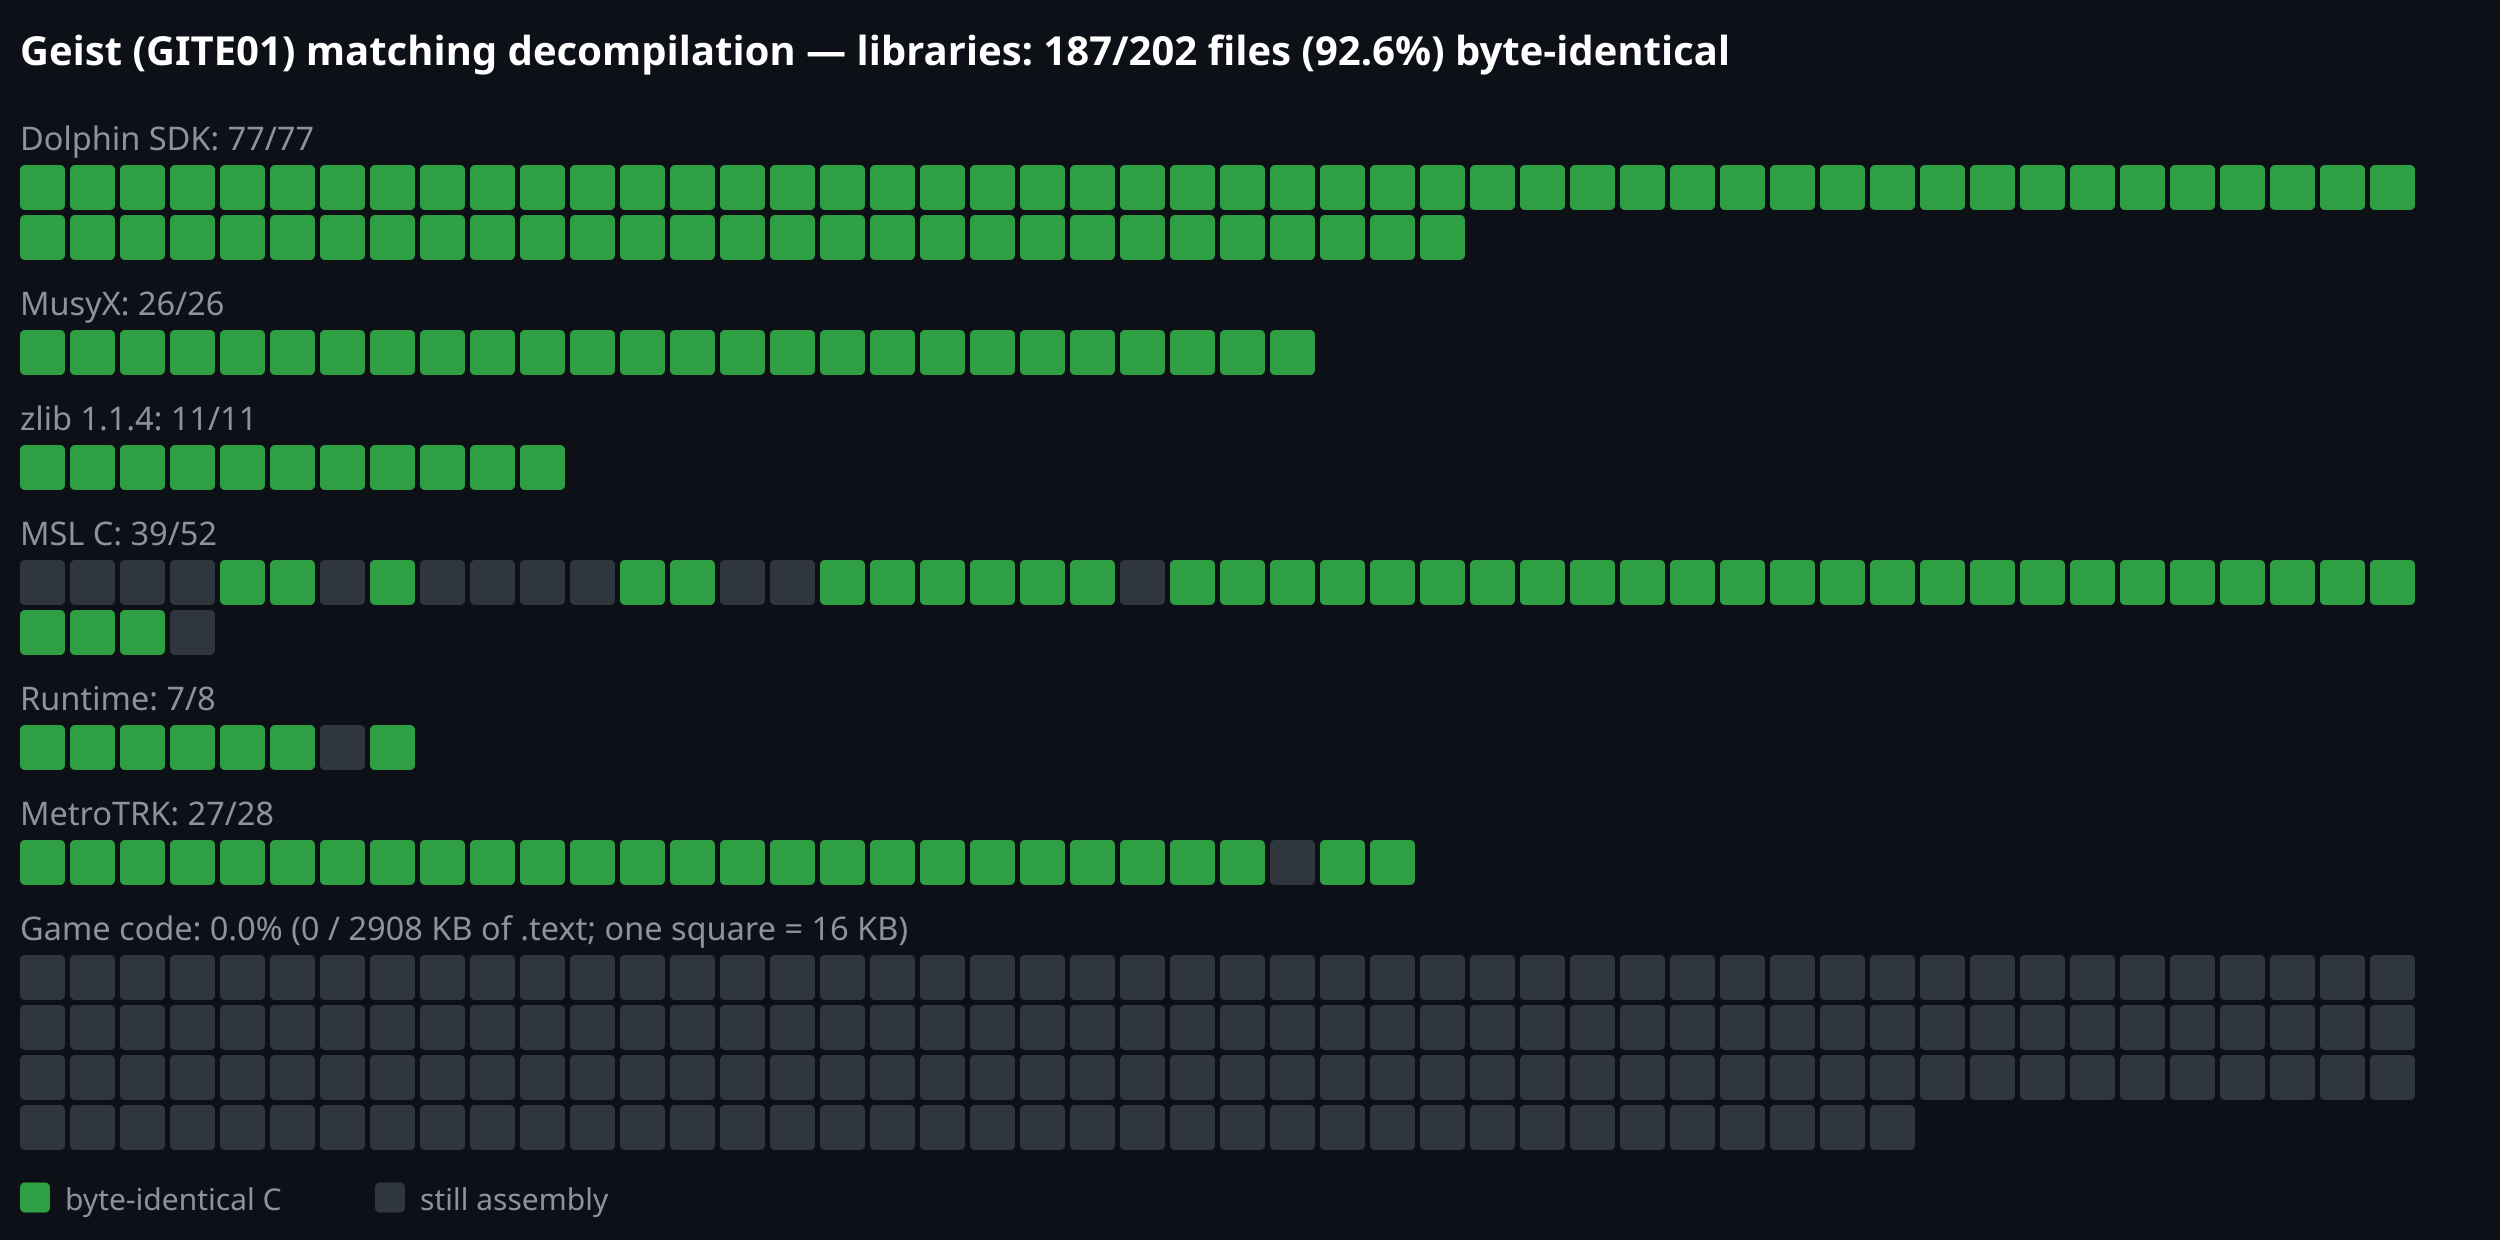
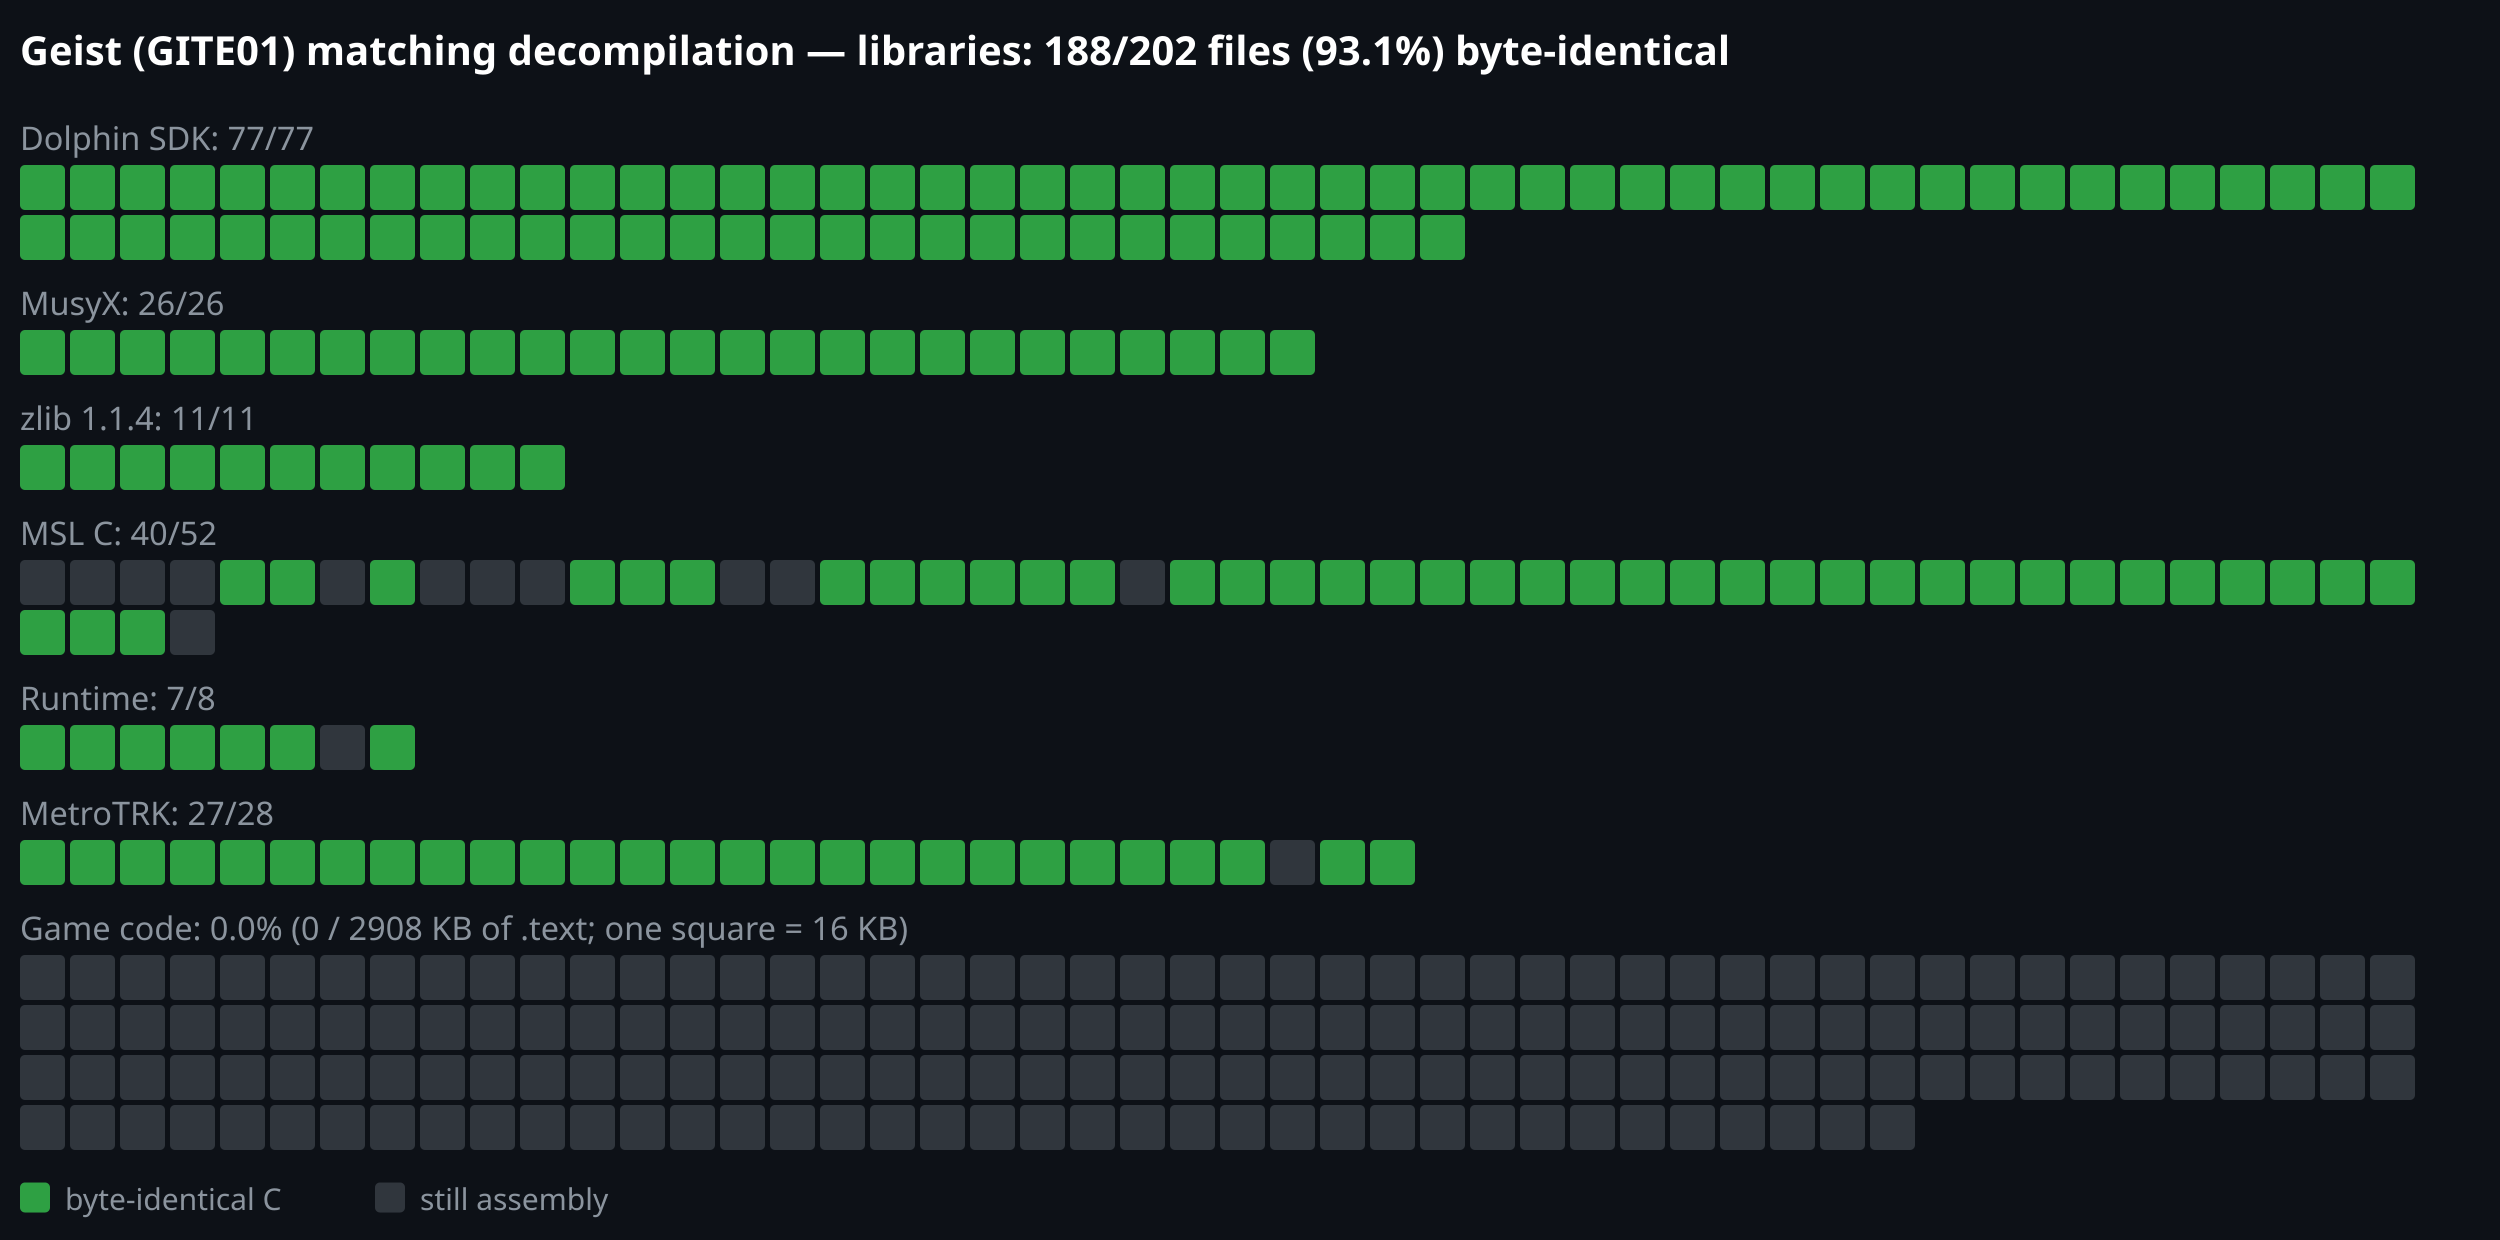
<svg xmlns="http://www.w3.org/2000/svg" viewBox="0 0 1000 496" width="1000" height="496">
  <rect width="1000" height="496" fill="#0d1117" />
-   <text x="8" y="26" font-family="sans-serif" font-size="16" font-weight="bold" fill="#ffffff">Geist (GITE01) matching decompilation — libraries: 187/202 files (92.6%) byte-identical</text>
+   <text x="8" y="26" font-family="sans-serif" font-size="16" font-weight="bold" fill="#ffffff">Geist (GITE01) matching decompilation — libraries: 188/202 files (93.1%) byte-identical</text>
  <text x="8" y="60" font-family="sans-serif" font-size="13" font-weight="normal" fill="#8b949e">Dolphin SDK: 77/77</text>
  <rect x="8" y="66" width="18" height="18" rx="2" fill="#2ea043" />
  <rect x="28" y="66" width="18" height="18" rx="2" fill="#2ea043" />
  <rect x="48" y="66" width="18" height="18" rx="2" fill="#2ea043" />
  <rect x="68" y="66" width="18" height="18" rx="2" fill="#2ea043" />
  <rect x="88" y="66" width="18" height="18" rx="2" fill="#2ea043" />
  <rect x="108" y="66" width="18" height="18" rx="2" fill="#2ea043" />
  <rect x="128" y="66" width="18" height="18" rx="2" fill="#2ea043" />
  <rect x="148" y="66" width="18" height="18" rx="2" fill="#2ea043" />
  <rect x="168" y="66" width="18" height="18" rx="2" fill="#2ea043" />
  <rect x="188" y="66" width="18" height="18" rx="2" fill="#2ea043" />
  <rect x="208" y="66" width="18" height="18" rx="2" fill="#2ea043" />
  <rect x="228" y="66" width="18" height="18" rx="2" fill="#2ea043" />
  <rect x="248" y="66" width="18" height="18" rx="2" fill="#2ea043" />
  <rect x="268" y="66" width="18" height="18" rx="2" fill="#2ea043" />
  <rect x="288" y="66" width="18" height="18" rx="2" fill="#2ea043" />
  <rect x="308" y="66" width="18" height="18" rx="2" fill="#2ea043" />
  <rect x="328" y="66" width="18" height="18" rx="2" fill="#2ea043" />
  <rect x="348" y="66" width="18" height="18" rx="2" fill="#2ea043" />
  <rect x="368" y="66" width="18" height="18" rx="2" fill="#2ea043" />
  <rect x="388" y="66" width="18" height="18" rx="2" fill="#2ea043" />
  <rect x="408" y="66" width="18" height="18" rx="2" fill="#2ea043" />
  <rect x="428" y="66" width="18" height="18" rx="2" fill="#2ea043" />
  <rect x="448" y="66" width="18" height="18" rx="2" fill="#2ea043" />
  <rect x="468" y="66" width="18" height="18" rx="2" fill="#2ea043" />
  <rect x="488" y="66" width="18" height="18" rx="2" fill="#2ea043" />
  <rect x="508" y="66" width="18" height="18" rx="2" fill="#2ea043" />
  <rect x="528" y="66" width="18" height="18" rx="2" fill="#2ea043" />
  <rect x="548" y="66" width="18" height="18" rx="2" fill="#2ea043" />
  <rect x="568" y="66" width="18" height="18" rx="2" fill="#2ea043" />
  <rect x="588" y="66" width="18" height="18" rx="2" fill="#2ea043" />
  <rect x="608" y="66" width="18" height="18" rx="2" fill="#2ea043" />
  <rect x="628" y="66" width="18" height="18" rx="2" fill="#2ea043" />
  <rect x="648" y="66" width="18" height="18" rx="2" fill="#2ea043" />
  <rect x="668" y="66" width="18" height="18" rx="2" fill="#2ea043" />
  <rect x="688" y="66" width="18" height="18" rx="2" fill="#2ea043" />
  <rect x="708" y="66" width="18" height="18" rx="2" fill="#2ea043" />
  <rect x="728" y="66" width="18" height="18" rx="2" fill="#2ea043" />
  <rect x="748" y="66" width="18" height="18" rx="2" fill="#2ea043" />
  <rect x="768" y="66" width="18" height="18" rx="2" fill="#2ea043" />
  <rect x="788" y="66" width="18" height="18" rx="2" fill="#2ea043" />
  <rect x="808" y="66" width="18" height="18" rx="2" fill="#2ea043" />
  <rect x="828" y="66" width="18" height="18" rx="2" fill="#2ea043" />
  <rect x="848" y="66" width="18" height="18" rx="2" fill="#2ea043" />
  <rect x="868" y="66" width="18" height="18" rx="2" fill="#2ea043" />
  <rect x="888" y="66" width="18" height="18" rx="2" fill="#2ea043" />
  <rect x="908" y="66" width="18" height="18" rx="2" fill="#2ea043" />
  <rect x="928" y="66" width="18" height="18" rx="2" fill="#2ea043" />
  <rect x="948" y="66" width="18" height="18" rx="2" fill="#2ea043" />
  <rect x="8" y="86" width="18" height="18" rx="2" fill="#2ea043" />
  <rect x="28" y="86" width="18" height="18" rx="2" fill="#2ea043" />
  <rect x="48" y="86" width="18" height="18" rx="2" fill="#2ea043" />
  <rect x="68" y="86" width="18" height="18" rx="2" fill="#2ea043" />
  <rect x="88" y="86" width="18" height="18" rx="2" fill="#2ea043" />
  <rect x="108" y="86" width="18" height="18" rx="2" fill="#2ea043" />
  <rect x="128" y="86" width="18" height="18" rx="2" fill="#2ea043" />
  <rect x="148" y="86" width="18" height="18" rx="2" fill="#2ea043" />
  <rect x="168" y="86" width="18" height="18" rx="2" fill="#2ea043" />
  <rect x="188" y="86" width="18" height="18" rx="2" fill="#2ea043" />
  <rect x="208" y="86" width="18" height="18" rx="2" fill="#2ea043" />
  <rect x="228" y="86" width="18" height="18" rx="2" fill="#2ea043" />
  <rect x="248" y="86" width="18" height="18" rx="2" fill="#2ea043" />
  <rect x="268" y="86" width="18" height="18" rx="2" fill="#2ea043" />
  <rect x="288" y="86" width="18" height="18" rx="2" fill="#2ea043" />
  <rect x="308" y="86" width="18" height="18" rx="2" fill="#2ea043" />
  <rect x="328" y="86" width="18" height="18" rx="2" fill="#2ea043" />
  <rect x="348" y="86" width="18" height="18" rx="2" fill="#2ea043" />
  <rect x="368" y="86" width="18" height="18" rx="2" fill="#2ea043" />
  <rect x="388" y="86" width="18" height="18" rx="2" fill="#2ea043" />
  <rect x="408" y="86" width="18" height="18" rx="2" fill="#2ea043" />
  <rect x="428" y="86" width="18" height="18" rx="2" fill="#2ea043" />
  <rect x="448" y="86" width="18" height="18" rx="2" fill="#2ea043" />
  <rect x="468" y="86" width="18" height="18" rx="2" fill="#2ea043" />
  <rect x="488" y="86" width="18" height="18" rx="2" fill="#2ea043" />
  <rect x="508" y="86" width="18" height="18" rx="2" fill="#2ea043" />
  <rect x="528" y="86" width="18" height="18" rx="2" fill="#2ea043" />
  <rect x="548" y="86" width="18" height="18" rx="2" fill="#2ea043" />
  <rect x="568" y="86" width="18" height="18" rx="2" fill="#2ea043" />
  <text x="8" y="126" font-family="sans-serif" font-size="13" font-weight="normal" fill="#8b949e">MusyX: 26/26</text>
  <rect x="8" y="132" width="18" height="18" rx="2" fill="#2ea043" />
  <rect x="28" y="132" width="18" height="18" rx="2" fill="#2ea043" />
  <rect x="48" y="132" width="18" height="18" rx="2" fill="#2ea043" />
  <rect x="68" y="132" width="18" height="18" rx="2" fill="#2ea043" />
  <rect x="88" y="132" width="18" height="18" rx="2" fill="#2ea043" />
  <rect x="108" y="132" width="18" height="18" rx="2" fill="#2ea043" />
  <rect x="128" y="132" width="18" height="18" rx="2" fill="#2ea043" />
  <rect x="148" y="132" width="18" height="18" rx="2" fill="#2ea043" />
  <rect x="168" y="132" width="18" height="18" rx="2" fill="#2ea043" />
  <rect x="188" y="132" width="18" height="18" rx="2" fill="#2ea043" />
  <rect x="208" y="132" width="18" height="18" rx="2" fill="#2ea043" />
  <rect x="228" y="132" width="18" height="18" rx="2" fill="#2ea043" />
  <rect x="248" y="132" width="18" height="18" rx="2" fill="#2ea043" />
  <rect x="268" y="132" width="18" height="18" rx="2" fill="#2ea043" />
  <rect x="288" y="132" width="18" height="18" rx="2" fill="#2ea043" />
  <rect x="308" y="132" width="18" height="18" rx="2" fill="#2ea043" />
  <rect x="328" y="132" width="18" height="18" rx="2" fill="#2ea043" />
  <rect x="348" y="132" width="18" height="18" rx="2" fill="#2ea043" />
  <rect x="368" y="132" width="18" height="18" rx="2" fill="#2ea043" />
  <rect x="388" y="132" width="18" height="18" rx="2" fill="#2ea043" />
  <rect x="408" y="132" width="18" height="18" rx="2" fill="#2ea043" />
  <rect x="428" y="132" width="18" height="18" rx="2" fill="#2ea043" />
  <rect x="448" y="132" width="18" height="18" rx="2" fill="#2ea043" />
  <rect x="468" y="132" width="18" height="18" rx="2" fill="#2ea043" />
  <rect x="488" y="132" width="18" height="18" rx="2" fill="#2ea043" />
  <rect x="508" y="132" width="18" height="18" rx="2" fill="#2ea043" />
  <text x="8" y="172" font-family="sans-serif" font-size="13" font-weight="normal" fill="#8b949e">zlib 1.1.4: 11/11</text>
  <rect x="8" y="178" width="18" height="18" rx="2" fill="#2ea043" />
  <rect x="28" y="178" width="18" height="18" rx="2" fill="#2ea043" />
  <rect x="48" y="178" width="18" height="18" rx="2" fill="#2ea043" />
  <rect x="68" y="178" width="18" height="18" rx="2" fill="#2ea043" />
  <rect x="88" y="178" width="18" height="18" rx="2" fill="#2ea043" />
  <rect x="108" y="178" width="18" height="18" rx="2" fill="#2ea043" />
  <rect x="128" y="178" width="18" height="18" rx="2" fill="#2ea043" />
  <rect x="148" y="178" width="18" height="18" rx="2" fill="#2ea043" />
  <rect x="168" y="178" width="18" height="18" rx="2" fill="#2ea043" />
  <rect x="188" y="178" width="18" height="18" rx="2" fill="#2ea043" />
  <rect x="208" y="178" width="18" height="18" rx="2" fill="#2ea043" />
-   <text x="8" y="218" font-family="sans-serif" font-size="13" font-weight="normal" fill="#8b949e">MSL C: 39/52</text>
+   <text x="8" y="218" font-family="sans-serif" font-size="13" font-weight="normal" fill="#8b949e">MSL C: 40/52</text>
  <rect x="8" y="224" width="18" height="18" rx="2" fill="#30363d" />
  <rect x="28" y="224" width="18" height="18" rx="2" fill="#30363d" />
  <rect x="48" y="224" width="18" height="18" rx="2" fill="#30363d" />
  <rect x="68" y="224" width="18" height="18" rx="2" fill="#30363d" />
  <rect x="88" y="224" width="18" height="18" rx="2" fill="#2ea043" />
  <rect x="108" y="224" width="18" height="18" rx="2" fill="#2ea043" />
  <rect x="128" y="224" width="18" height="18" rx="2" fill="#30363d" />
  <rect x="148" y="224" width="18" height="18" rx="2" fill="#2ea043" />
  <rect x="168" y="224" width="18" height="18" rx="2" fill="#30363d" />
  <rect x="188" y="224" width="18" height="18" rx="2" fill="#30363d" />
  <rect x="208" y="224" width="18" height="18" rx="2" fill="#30363d" />
-   <rect x="228" y="224" width="18" height="18" rx="2" fill="#30363d" />
+   <rect x="228" y="224" width="18" height="18" rx="2" fill="#2ea043" />
  <rect x="248" y="224" width="18" height="18" rx="2" fill="#2ea043" />
  <rect x="268" y="224" width="18" height="18" rx="2" fill="#2ea043" />
  <rect x="288" y="224" width="18" height="18" rx="2" fill="#30363d" />
  <rect x="308" y="224" width="18" height="18" rx="2" fill="#30363d" />
  <rect x="328" y="224" width="18" height="18" rx="2" fill="#2ea043" />
  <rect x="348" y="224" width="18" height="18" rx="2" fill="#2ea043" />
  <rect x="368" y="224" width="18" height="18" rx="2" fill="#2ea043" />
  <rect x="388" y="224" width="18" height="18" rx="2" fill="#2ea043" />
  <rect x="408" y="224" width="18" height="18" rx="2" fill="#2ea043" />
  <rect x="428" y="224" width="18" height="18" rx="2" fill="#2ea043" />
  <rect x="448" y="224" width="18" height="18" rx="2" fill="#30363d" />
  <rect x="468" y="224" width="18" height="18" rx="2" fill="#2ea043" />
  <rect x="488" y="224" width="18" height="18" rx="2" fill="#2ea043" />
  <rect x="508" y="224" width="18" height="18" rx="2" fill="#2ea043" />
  <rect x="528" y="224" width="18" height="18" rx="2" fill="#2ea043" />
  <rect x="548" y="224" width="18" height="18" rx="2" fill="#2ea043" />
  <rect x="568" y="224" width="18" height="18" rx="2" fill="#2ea043" />
  <rect x="588" y="224" width="18" height="18" rx="2" fill="#2ea043" />
  <rect x="608" y="224" width="18" height="18" rx="2" fill="#2ea043" />
  <rect x="628" y="224" width="18" height="18" rx="2" fill="#2ea043" />
  <rect x="648" y="224" width="18" height="18" rx="2" fill="#2ea043" />
  <rect x="668" y="224" width="18" height="18" rx="2" fill="#2ea043" />
  <rect x="688" y="224" width="18" height="18" rx="2" fill="#2ea043" />
  <rect x="708" y="224" width="18" height="18" rx="2" fill="#2ea043" />
  <rect x="728" y="224" width="18" height="18" rx="2" fill="#2ea043" />
  <rect x="748" y="224" width="18" height="18" rx="2" fill="#2ea043" />
  <rect x="768" y="224" width="18" height="18" rx="2" fill="#2ea043" />
  <rect x="788" y="224" width="18" height="18" rx="2" fill="#2ea043" />
  <rect x="808" y="224" width="18" height="18" rx="2" fill="#2ea043" />
  <rect x="828" y="224" width="18" height="18" rx="2" fill="#2ea043" />
  <rect x="848" y="224" width="18" height="18" rx="2" fill="#2ea043" />
  <rect x="868" y="224" width="18" height="18" rx="2" fill="#2ea043" />
  <rect x="888" y="224" width="18" height="18" rx="2" fill="#2ea043" />
  <rect x="908" y="224" width="18" height="18" rx="2" fill="#2ea043" />
  <rect x="928" y="224" width="18" height="18" rx="2" fill="#2ea043" />
  <rect x="948" y="224" width="18" height="18" rx="2" fill="#2ea043" />
  <rect x="8" y="244" width="18" height="18" rx="2" fill="#2ea043" />
  <rect x="28" y="244" width="18" height="18" rx="2" fill="#2ea043" />
  <rect x="48" y="244" width="18" height="18" rx="2" fill="#2ea043" />
  <rect x="68" y="244" width="18" height="18" rx="2" fill="#30363d" />
  <text x="8" y="284" font-family="sans-serif" font-size="13" font-weight="normal" fill="#8b949e">Runtime: 7/8</text>
  <rect x="8" y="290" width="18" height="18" rx="2" fill="#2ea043" />
  <rect x="28" y="290" width="18" height="18" rx="2" fill="#2ea043" />
  <rect x="48" y="290" width="18" height="18" rx="2" fill="#2ea043" />
  <rect x="68" y="290" width="18" height="18" rx="2" fill="#2ea043" />
  <rect x="88" y="290" width="18" height="18" rx="2" fill="#2ea043" />
  <rect x="108" y="290" width="18" height="18" rx="2" fill="#2ea043" />
  <rect x="128" y="290" width="18" height="18" rx="2" fill="#30363d" />
  <rect x="148" y="290" width="18" height="18" rx="2" fill="#2ea043" />
  <text x="8" y="330" font-family="sans-serif" font-size="13" font-weight="normal" fill="#8b949e">MetroTRK: 27/28</text>
  <rect x="8" y="336" width="18" height="18" rx="2" fill="#2ea043" />
  <rect x="28" y="336" width="18" height="18" rx="2" fill="#2ea043" />
  <rect x="48" y="336" width="18" height="18" rx="2" fill="#2ea043" />
  <rect x="68" y="336" width="18" height="18" rx="2" fill="#2ea043" />
  <rect x="88" y="336" width="18" height="18" rx="2" fill="#2ea043" />
  <rect x="108" y="336" width="18" height="18" rx="2" fill="#2ea043" />
  <rect x="128" y="336" width="18" height="18" rx="2" fill="#2ea043" />
  <rect x="148" y="336" width="18" height="18" rx="2" fill="#2ea043" />
  <rect x="168" y="336" width="18" height="18" rx="2" fill="#2ea043" />
  <rect x="188" y="336" width="18" height="18" rx="2" fill="#2ea043" />
  <rect x="208" y="336" width="18" height="18" rx="2" fill="#2ea043" />
  <rect x="228" y="336" width="18" height="18" rx="2" fill="#2ea043" />
  <rect x="248" y="336" width="18" height="18" rx="2" fill="#2ea043" />
  <rect x="268" y="336" width="18" height="18" rx="2" fill="#2ea043" />
  <rect x="288" y="336" width="18" height="18" rx="2" fill="#2ea043" />
  <rect x="308" y="336" width="18" height="18" rx="2" fill="#2ea043" />
  <rect x="328" y="336" width="18" height="18" rx="2" fill="#2ea043" />
  <rect x="348" y="336" width="18" height="18" rx="2" fill="#2ea043" />
  <rect x="368" y="336" width="18" height="18" rx="2" fill="#2ea043" />
  <rect x="388" y="336" width="18" height="18" rx="2" fill="#2ea043" />
  <rect x="408" y="336" width="18" height="18" rx="2" fill="#2ea043" />
  <rect x="428" y="336" width="18" height="18" rx="2" fill="#2ea043" />
  <rect x="448" y="336" width="18" height="18" rx="2" fill="#2ea043" />
  <rect x="468" y="336" width="18" height="18" rx="2" fill="#2ea043" />
  <rect x="488" y="336" width="18" height="18" rx="2" fill="#2ea043" />
  <rect x="508" y="336" width="18" height="18" rx="2" fill="#30363d" />
  <rect x="528" y="336" width="18" height="18" rx="2" fill="#2ea043" />
  <rect x="548" y="336" width="18" height="18" rx="2" fill="#2ea043" />
  <text x="8" y="376" font-family="sans-serif" font-size="13" font-weight="normal" fill="#8b949e">Game code: 0.0% (0 / 2908 KB of .text; one square = 16 KB)</text>
  <rect x="8" y="382" width="18" height="18" rx="2" fill="#30363d" />
  <rect x="28" y="382" width="18" height="18" rx="2" fill="#30363d" />
  <rect x="48" y="382" width="18" height="18" rx="2" fill="#30363d" />
  <rect x="68" y="382" width="18" height="18" rx="2" fill="#30363d" />
  <rect x="88" y="382" width="18" height="18" rx="2" fill="#30363d" />
  <rect x="108" y="382" width="18" height="18" rx="2" fill="#30363d" />
  <rect x="128" y="382" width="18" height="18" rx="2" fill="#30363d" />
  <rect x="148" y="382" width="18" height="18" rx="2" fill="#30363d" />
  <rect x="168" y="382" width="18" height="18" rx="2" fill="#30363d" />
  <rect x="188" y="382" width="18" height="18" rx="2" fill="#30363d" />
  <rect x="208" y="382" width="18" height="18" rx="2" fill="#30363d" />
  <rect x="228" y="382" width="18" height="18" rx="2" fill="#30363d" />
  <rect x="248" y="382" width="18" height="18" rx="2" fill="#30363d" />
  <rect x="268" y="382" width="18" height="18" rx="2" fill="#30363d" />
  <rect x="288" y="382" width="18" height="18" rx="2" fill="#30363d" />
  <rect x="308" y="382" width="18" height="18" rx="2" fill="#30363d" />
  <rect x="328" y="382" width="18" height="18" rx="2" fill="#30363d" />
  <rect x="348" y="382" width="18" height="18" rx="2" fill="#30363d" />
  <rect x="368" y="382" width="18" height="18" rx="2" fill="#30363d" />
  <rect x="388" y="382" width="18" height="18" rx="2" fill="#30363d" />
  <rect x="408" y="382" width="18" height="18" rx="2" fill="#30363d" />
  <rect x="428" y="382" width="18" height="18" rx="2" fill="#30363d" />
  <rect x="448" y="382" width="18" height="18" rx="2" fill="#30363d" />
  <rect x="468" y="382" width="18" height="18" rx="2" fill="#30363d" />
  <rect x="488" y="382" width="18" height="18" rx="2" fill="#30363d" />
  <rect x="508" y="382" width="18" height="18" rx="2" fill="#30363d" />
  <rect x="528" y="382" width="18" height="18" rx="2" fill="#30363d" />
  <rect x="548" y="382" width="18" height="18" rx="2" fill="#30363d" />
  <rect x="568" y="382" width="18" height="18" rx="2" fill="#30363d" />
  <rect x="588" y="382" width="18" height="18" rx="2" fill="#30363d" />
  <rect x="608" y="382" width="18" height="18" rx="2" fill="#30363d" />
  <rect x="628" y="382" width="18" height="18" rx="2" fill="#30363d" />
  <rect x="648" y="382" width="18" height="18" rx="2" fill="#30363d" />
  <rect x="668" y="382" width="18" height="18" rx="2" fill="#30363d" />
  <rect x="688" y="382" width="18" height="18" rx="2" fill="#30363d" />
  <rect x="708" y="382" width="18" height="18" rx="2" fill="#30363d" />
  <rect x="728" y="382" width="18" height="18" rx="2" fill="#30363d" />
  <rect x="748" y="382" width="18" height="18" rx="2" fill="#30363d" />
  <rect x="768" y="382" width="18" height="18" rx="2" fill="#30363d" />
  <rect x="788" y="382" width="18" height="18" rx="2" fill="#30363d" />
  <rect x="808" y="382" width="18" height="18" rx="2" fill="#30363d" />
  <rect x="828" y="382" width="18" height="18" rx="2" fill="#30363d" />
  <rect x="848" y="382" width="18" height="18" rx="2" fill="#30363d" />
  <rect x="868" y="382" width="18" height="18" rx="2" fill="#30363d" />
  <rect x="888" y="382" width="18" height="18" rx="2" fill="#30363d" />
  <rect x="908" y="382" width="18" height="18" rx="2" fill="#30363d" />
  <rect x="928" y="382" width="18" height="18" rx="2" fill="#30363d" />
  <rect x="948" y="382" width="18" height="18" rx="2" fill="#30363d" />
  <rect x="8" y="402" width="18" height="18" rx="2" fill="#30363d" />
  <rect x="28" y="402" width="18" height="18" rx="2" fill="#30363d" />
  <rect x="48" y="402" width="18" height="18" rx="2" fill="#30363d" />
  <rect x="68" y="402" width="18" height="18" rx="2" fill="#30363d" />
  <rect x="88" y="402" width="18" height="18" rx="2" fill="#30363d" />
  <rect x="108" y="402" width="18" height="18" rx="2" fill="#30363d" />
  <rect x="128" y="402" width="18" height="18" rx="2" fill="#30363d" />
  <rect x="148" y="402" width="18" height="18" rx="2" fill="#30363d" />
  <rect x="168" y="402" width="18" height="18" rx="2" fill="#30363d" />
  <rect x="188" y="402" width="18" height="18" rx="2" fill="#30363d" />
  <rect x="208" y="402" width="18" height="18" rx="2" fill="#30363d" />
  <rect x="228" y="402" width="18" height="18" rx="2" fill="#30363d" />
  <rect x="248" y="402" width="18" height="18" rx="2" fill="#30363d" />
  <rect x="268" y="402" width="18" height="18" rx="2" fill="#30363d" />
  <rect x="288" y="402" width="18" height="18" rx="2" fill="#30363d" />
  <rect x="308" y="402" width="18" height="18" rx="2" fill="#30363d" />
  <rect x="328" y="402" width="18" height="18" rx="2" fill="#30363d" />
  <rect x="348" y="402" width="18" height="18" rx="2" fill="#30363d" />
  <rect x="368" y="402" width="18" height="18" rx="2" fill="#30363d" />
  <rect x="388" y="402" width="18" height="18" rx="2" fill="#30363d" />
  <rect x="408" y="402" width="18" height="18" rx="2" fill="#30363d" />
  <rect x="428" y="402" width="18" height="18" rx="2" fill="#30363d" />
  <rect x="448" y="402" width="18" height="18" rx="2" fill="#30363d" />
  <rect x="468" y="402" width="18" height="18" rx="2" fill="#30363d" />
  <rect x="488" y="402" width="18" height="18" rx="2" fill="#30363d" />
  <rect x="508" y="402" width="18" height="18" rx="2" fill="#30363d" />
  <rect x="528" y="402" width="18" height="18" rx="2" fill="#30363d" />
  <rect x="548" y="402" width="18" height="18" rx="2" fill="#30363d" />
  <rect x="568" y="402" width="18" height="18" rx="2" fill="#30363d" />
  <rect x="588" y="402" width="18" height="18" rx="2" fill="#30363d" />
  <rect x="608" y="402" width="18" height="18" rx="2" fill="#30363d" />
  <rect x="628" y="402" width="18" height="18" rx="2" fill="#30363d" />
  <rect x="648" y="402" width="18" height="18" rx="2" fill="#30363d" />
  <rect x="668" y="402" width="18" height="18" rx="2" fill="#30363d" />
  <rect x="688" y="402" width="18" height="18" rx="2" fill="#30363d" />
  <rect x="708" y="402" width="18" height="18" rx="2" fill="#30363d" />
  <rect x="728" y="402" width="18" height="18" rx="2" fill="#30363d" />
  <rect x="748" y="402" width="18" height="18" rx="2" fill="#30363d" />
  <rect x="768" y="402" width="18" height="18" rx="2" fill="#30363d" />
  <rect x="788" y="402" width="18" height="18" rx="2" fill="#30363d" />
  <rect x="808" y="402" width="18" height="18" rx="2" fill="#30363d" />
  <rect x="828" y="402" width="18" height="18" rx="2" fill="#30363d" />
  <rect x="848" y="402" width="18" height="18" rx="2" fill="#30363d" />
  <rect x="868" y="402" width="18" height="18" rx="2" fill="#30363d" />
  <rect x="888" y="402" width="18" height="18" rx="2" fill="#30363d" />
  <rect x="908" y="402" width="18" height="18" rx="2" fill="#30363d" />
  <rect x="928" y="402" width="18" height="18" rx="2" fill="#30363d" />
  <rect x="948" y="402" width="18" height="18" rx="2" fill="#30363d" />
  <rect x="8" y="422" width="18" height="18" rx="2" fill="#30363d" />
  <rect x="28" y="422" width="18" height="18" rx="2" fill="#30363d" />
  <rect x="48" y="422" width="18" height="18" rx="2" fill="#30363d" />
  <rect x="68" y="422" width="18" height="18" rx="2" fill="#30363d" />
  <rect x="88" y="422" width="18" height="18" rx="2" fill="#30363d" />
  <rect x="108" y="422" width="18" height="18" rx="2" fill="#30363d" />
  <rect x="128" y="422" width="18" height="18" rx="2" fill="#30363d" />
  <rect x="148" y="422" width="18" height="18" rx="2" fill="#30363d" />
  <rect x="168" y="422" width="18" height="18" rx="2" fill="#30363d" />
  <rect x="188" y="422" width="18" height="18" rx="2" fill="#30363d" />
  <rect x="208" y="422" width="18" height="18" rx="2" fill="#30363d" />
  <rect x="228" y="422" width="18" height="18" rx="2" fill="#30363d" />
  <rect x="248" y="422" width="18" height="18" rx="2" fill="#30363d" />
  <rect x="268" y="422" width="18" height="18" rx="2" fill="#30363d" />
  <rect x="288" y="422" width="18" height="18" rx="2" fill="#30363d" />
  <rect x="308" y="422" width="18" height="18" rx="2" fill="#30363d" />
  <rect x="328" y="422" width="18" height="18" rx="2" fill="#30363d" />
  <rect x="348" y="422" width="18" height="18" rx="2" fill="#30363d" />
  <rect x="368" y="422" width="18" height="18" rx="2" fill="#30363d" />
  <rect x="388" y="422" width="18" height="18" rx="2" fill="#30363d" />
  <rect x="408" y="422" width="18" height="18" rx="2" fill="#30363d" />
  <rect x="428" y="422" width="18" height="18" rx="2" fill="#30363d" />
  <rect x="448" y="422" width="18" height="18" rx="2" fill="#30363d" />
  <rect x="468" y="422" width="18" height="18" rx="2" fill="#30363d" />
  <rect x="488" y="422" width="18" height="18" rx="2" fill="#30363d" />
  <rect x="508" y="422" width="18" height="18" rx="2" fill="#30363d" />
  <rect x="528" y="422" width="18" height="18" rx="2" fill="#30363d" />
  <rect x="548" y="422" width="18" height="18" rx="2" fill="#30363d" />
  <rect x="568" y="422" width="18" height="18" rx="2" fill="#30363d" />
  <rect x="588" y="422" width="18" height="18" rx="2" fill="#30363d" />
  <rect x="608" y="422" width="18" height="18" rx="2" fill="#30363d" />
  <rect x="628" y="422" width="18" height="18" rx="2" fill="#30363d" />
  <rect x="648" y="422" width="18" height="18" rx="2" fill="#30363d" />
  <rect x="668" y="422" width="18" height="18" rx="2" fill="#30363d" />
  <rect x="688" y="422" width="18" height="18" rx="2" fill="#30363d" />
  <rect x="708" y="422" width="18" height="18" rx="2" fill="#30363d" />
  <rect x="728" y="422" width="18" height="18" rx="2" fill="#30363d" />
  <rect x="748" y="422" width="18" height="18" rx="2" fill="#30363d" />
  <rect x="768" y="422" width="18" height="18" rx="2" fill="#30363d" />
  <rect x="788" y="422" width="18" height="18" rx="2" fill="#30363d" />
  <rect x="808" y="422" width="18" height="18" rx="2" fill="#30363d" />
  <rect x="828" y="422" width="18" height="18" rx="2" fill="#30363d" />
  <rect x="848" y="422" width="18" height="18" rx="2" fill="#30363d" />
  <rect x="868" y="422" width="18" height="18" rx="2" fill="#30363d" />
  <rect x="888" y="422" width="18" height="18" rx="2" fill="#30363d" />
  <rect x="908" y="422" width="18" height="18" rx="2" fill="#30363d" />
  <rect x="928" y="422" width="18" height="18" rx="2" fill="#30363d" />
  <rect x="948" y="422" width="18" height="18" rx="2" fill="#30363d" />
  <rect x="8" y="442" width="18" height="18" rx="2" fill="#30363d" />
  <rect x="28" y="442" width="18" height="18" rx="2" fill="#30363d" />
  <rect x="48" y="442" width="18" height="18" rx="2" fill="#30363d" />
  <rect x="68" y="442" width="18" height="18" rx="2" fill="#30363d" />
  <rect x="88" y="442" width="18" height="18" rx="2" fill="#30363d" />
  <rect x="108" y="442" width="18" height="18" rx="2" fill="#30363d" />
  <rect x="128" y="442" width="18" height="18" rx="2" fill="#30363d" />
  <rect x="148" y="442" width="18" height="18" rx="2" fill="#30363d" />
  <rect x="168" y="442" width="18" height="18" rx="2" fill="#30363d" />
  <rect x="188" y="442" width="18" height="18" rx="2" fill="#30363d" />
  <rect x="208" y="442" width="18" height="18" rx="2" fill="#30363d" />
  <rect x="228" y="442" width="18" height="18" rx="2" fill="#30363d" />
  <rect x="248" y="442" width="18" height="18" rx="2" fill="#30363d" />
  <rect x="268" y="442" width="18" height="18" rx="2" fill="#30363d" />
  <rect x="288" y="442" width="18" height="18" rx="2" fill="#30363d" />
  <rect x="308" y="442" width="18" height="18" rx="2" fill="#30363d" />
  <rect x="328" y="442" width="18" height="18" rx="2" fill="#30363d" />
  <rect x="348" y="442" width="18" height="18" rx="2" fill="#30363d" />
  <rect x="368" y="442" width="18" height="18" rx="2" fill="#30363d" />
  <rect x="388" y="442" width="18" height="18" rx="2" fill="#30363d" />
  <rect x="408" y="442" width="18" height="18" rx="2" fill="#30363d" />
  <rect x="428" y="442" width="18" height="18" rx="2" fill="#30363d" />
  <rect x="448" y="442" width="18" height="18" rx="2" fill="#30363d" />
  <rect x="468" y="442" width="18" height="18" rx="2" fill="#30363d" />
  <rect x="488" y="442" width="18" height="18" rx="2" fill="#30363d" />
  <rect x="508" y="442" width="18" height="18" rx="2" fill="#30363d" />
  <rect x="528" y="442" width="18" height="18" rx="2" fill="#30363d" />
  <rect x="548" y="442" width="18" height="18" rx="2" fill="#30363d" />
  <rect x="568" y="442" width="18" height="18" rx="2" fill="#30363d" />
  <rect x="588" y="442" width="18" height="18" rx="2" fill="#30363d" />
  <rect x="608" y="442" width="18" height="18" rx="2" fill="#30363d" />
  <rect x="628" y="442" width="18" height="18" rx="2" fill="#30363d" />
  <rect x="648" y="442" width="18" height="18" rx="2" fill="#30363d" />
  <rect x="668" y="442" width="18" height="18" rx="2" fill="#30363d" />
  <rect x="688" y="442" width="18" height="18" rx="2" fill="#30363d" />
  <rect x="708" y="442" width="18" height="18" rx="2" fill="#30363d" />
  <rect x="728" y="442" width="18" height="18" rx="2" fill="#30363d" />
  <rect x="748" y="442" width="18" height="18" rx="2" fill="#30363d" />
  <rect x="8" y="473" width="12" height="12" rx="2" fill="#2ea043" />
  <text x="26" y="484" font-family="sans-serif" font-size="12" font-weight="normal" fill="#8b949e">byte-identical C</text>
  <rect x="150" y="473" width="12" height="12" rx="2" fill="#30363d" />
  <text x="168" y="484" font-family="sans-serif" font-size="12" font-weight="normal" fill="#8b949e">still assembly</text>
</svg>
